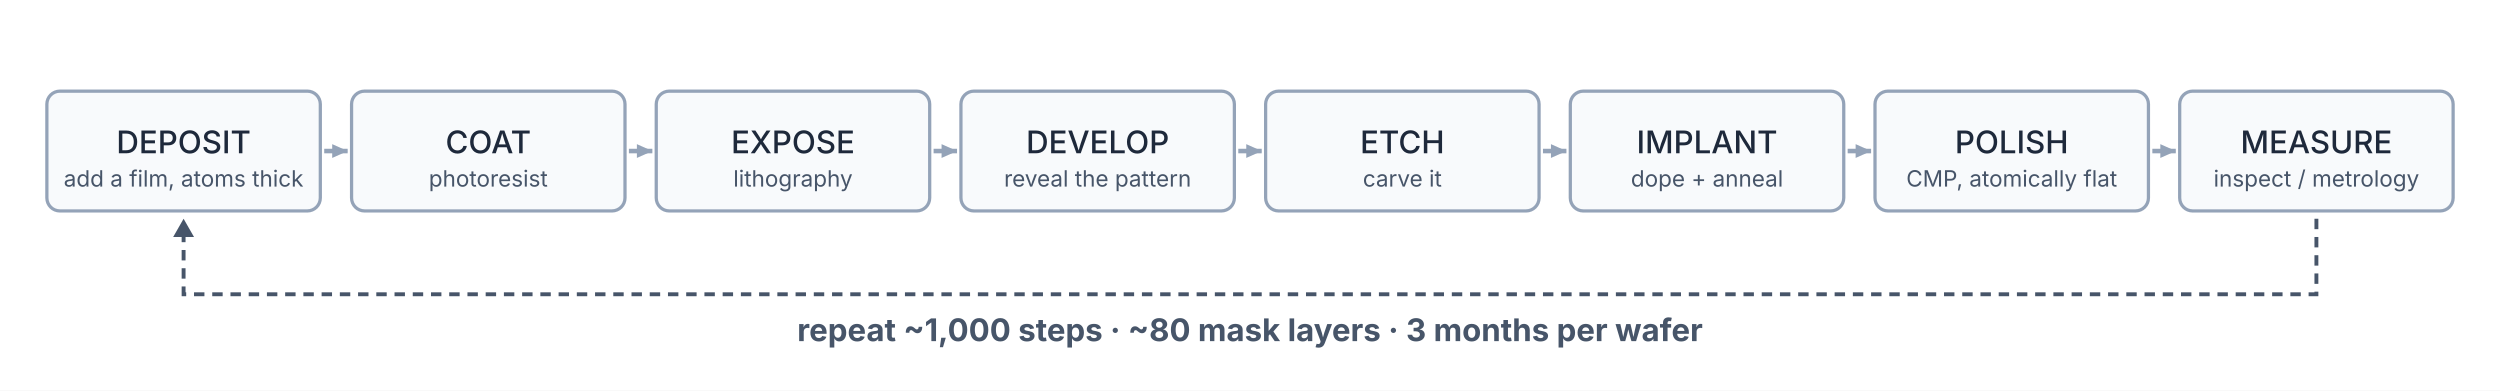
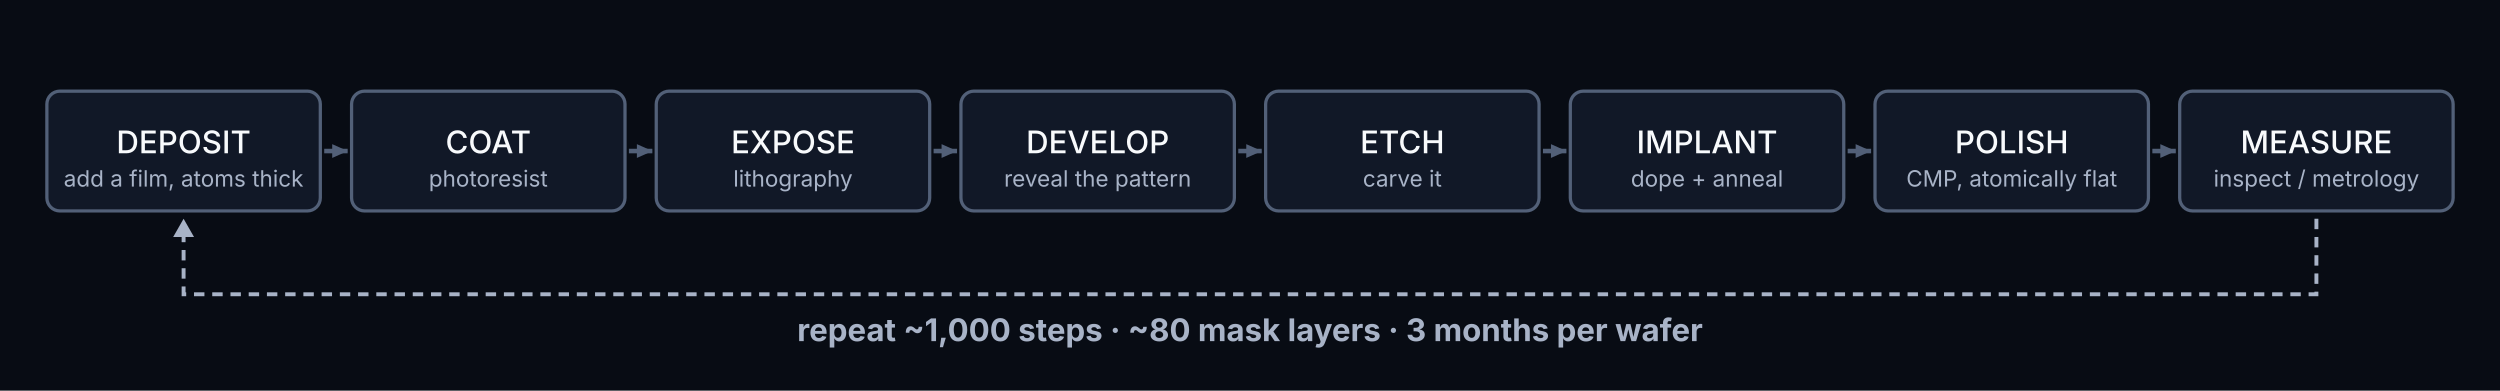
<svg xmlns="http://www.w3.org/2000/svg" viewBox="0 0 1920 300" font-family="Inter, -apple-system, sans-serif">
-   <rect width="1920" height="300" fill="#ffffff" />
+   <rect width="1920" height="300" fill="#080c14" />
  <g opacity="1">
-     <rect x="36" y="70" width="210" height="92" rx="10" fill="#f8fafc" stroke="#94a3b8" stroke-width="2.5" />
-     <text x="141" y="109" text-anchor="middle" dominant-baseline="central" font-size="24" font-weight="500" fill="#1e293b">DEPOSIT</text>
-     <text x="141" y="137" text-anchor="middle" dominant-baseline="central" font-size="17.28" fill="#475569">add a film, atoms thick</text>
+     <rect x="36" y="70" width="210" height="92" rx="10" fill="#111827" stroke="#526078" stroke-width="2.5" />
+     <text x="141" y="109" text-anchor="middle" dominant-baseline="central" font-size="24" font-weight="500" fill="#f8fafc">DEPOSIT</text>
+     <text x="141" y="137" text-anchor="middle" dominant-baseline="central" font-size="17.28" fill="#a8b3c7">add a film, atoms thick</text>
  </g>
-   <line x1="249" y1="116" x2="267" y2="116" stroke="#94a3b8" stroke-width="3.5" />
-   <polygon points="267,116 255.13,121.301 255.13,110.699" fill="#94a3b8" />
+   <line x1="249" y1="116" x2="267" y2="116" stroke="#526078" stroke-width="3.5" />
+   <polygon points="267,116 255.13,121.301 255.13,110.699" fill="#526078" />
  <g opacity="1">
-     <rect x="270" y="70" width="210" height="92" rx="10" fill="#f8fafc" stroke="#94a3b8" stroke-width="2.5" />
-     <text x="375" y="109" text-anchor="middle" dominant-baseline="central" font-size="24" font-weight="500" fill="#1e293b">COAT</text>
-     <text x="375" y="137" text-anchor="middle" dominant-baseline="central" font-size="17.28" fill="#475569">photoresist</text>
+     <rect x="270" y="70" width="210" height="92" rx="10" fill="#111827" stroke="#526078" stroke-width="2.5" />
+     <text x="375" y="109" text-anchor="middle" dominant-baseline="central" font-size="24" font-weight="500" fill="#f8fafc">COAT</text>
+     <text x="375" y="137" text-anchor="middle" dominant-baseline="central" font-size="17.28" fill="#a8b3c7">photoresist</text>
  </g>
-   <line x1="483" y1="116" x2="501" y2="116" stroke="#94a3b8" stroke-width="3.5" />
-   <polygon points="501,116 489.13,121.301 489.13,110.699" fill="#94a3b8" />
+   <line x1="483" y1="116" x2="501" y2="116" stroke="#526078" stroke-width="3.5" />
+   <polygon points="501,116 489.13,121.301 489.13,110.699" fill="#526078" />
  <g opacity="1">
-     <rect x="504" y="70" width="210" height="92" rx="10" fill="#f8fafc" stroke="#94a3b8" stroke-width="2.5" />
-     <text x="609" y="109" text-anchor="middle" dominant-baseline="central" font-size="24" font-weight="500" fill="#1e293b">EXPOSE</text>
-     <text x="609" y="137" text-anchor="middle" dominant-baseline="central" font-size="17.28" fill="#475569">lithography</text>
+     <rect x="504" y="70" width="210" height="92" rx="10" fill="#111827" stroke="#526078" stroke-width="2.5" />
+     <text x="609" y="109" text-anchor="middle" dominant-baseline="central" font-size="24" font-weight="500" fill="#f8fafc">EXPOSE</text>
+     <text x="609" y="137" text-anchor="middle" dominant-baseline="central" font-size="17.28" fill="#a8b3c7">lithography</text>
  </g>
-   <line x1="717" y1="116" x2="735" y2="116" stroke="#94a3b8" stroke-width="3.5" />
-   <polygon points="735,116 723.13,121.301 723.13,110.699" fill="#94a3b8" />
+   <line x1="717" y1="116" x2="735" y2="116" stroke="#526078" stroke-width="3.5" />
+   <polygon points="735,116 723.13,121.301 723.13,110.699" fill="#526078" />
  <g opacity="1">
-     <rect x="738" y="70" width="210" height="92" rx="10" fill="#f8fafc" stroke="#94a3b8" stroke-width="2.5" />
-     <text x="843" y="109" text-anchor="middle" dominant-baseline="central" font-size="24" font-weight="500" fill="#1e293b">DEVELOP</text>
-     <text x="843" y="137" text-anchor="middle" dominant-baseline="central" font-size="17.28" fill="#475569">reveal the pattern</text>
+     <rect x="738" y="70" width="210" height="92" rx="10" fill="#111827" stroke="#526078" stroke-width="2.5" />
+     <text x="843" y="109" text-anchor="middle" dominant-baseline="central" font-size="24" font-weight="500" fill="#f8fafc">DEVELOP</text>
+     <text x="843" y="137" text-anchor="middle" dominant-baseline="central" font-size="17.28" fill="#a8b3c7">reveal the pattern</text>
  </g>
-   <line x1="951" y1="116" x2="969" y2="116" stroke="#94a3b8" stroke-width="3.5" />
-   <polygon points="969,116 957.13,121.301 957.13,110.699" fill="#94a3b8" />
+   <line x1="951" y1="116" x2="969" y2="116" stroke="#526078" stroke-width="3.5" />
+   <polygon points="969,116 957.13,121.301 957.13,110.699" fill="#526078" />
  <g opacity="1">
-     <rect x="972" y="70" width="210" height="92" rx="10" fill="#f8fafc" stroke="#94a3b8" stroke-width="2.5" />
-     <text x="1077" y="109" text-anchor="middle" dominant-baseline="central" font-size="24" font-weight="500" fill="#1e293b">ETCH</text>
-     <text x="1077" y="137" text-anchor="middle" dominant-baseline="central" font-size="17.28" fill="#475569">carve it</text>
+     <rect x="972" y="70" width="210" height="92" rx="10" fill="#111827" stroke="#526078" stroke-width="2.5" />
+     <text x="1077" y="109" text-anchor="middle" dominant-baseline="central" font-size="24" font-weight="500" fill="#f8fafc">ETCH</text>
+     <text x="1077" y="137" text-anchor="middle" dominant-baseline="central" font-size="17.28" fill="#a8b3c7">carve it</text>
  </g>
-   <line x1="1185" y1="116" x2="1203" y2="116" stroke="#94a3b8" stroke-width="3.5" />
-   <polygon points="1203,116 1191.13,121.301 1191.13,110.699" fill="#94a3b8" />
+   <line x1="1185" y1="116" x2="1203" y2="116" stroke="#526078" stroke-width="3.5" />
+   <polygon points="1203,116 1191.13,121.301 1191.13,110.699" fill="#526078" />
  <g opacity="1">
-     <rect x="1206" y="70" width="210" height="92" rx="10" fill="#f8fafc" stroke="#94a3b8" stroke-width="2.5" />
-     <text x="1311" y="109" text-anchor="middle" dominant-baseline="central" font-size="24" font-weight="500" fill="#1e293b">IMPLANT</text>
-     <text x="1311" y="137" text-anchor="middle" dominant-baseline="central" font-size="17.28" fill="#475569">dope + anneal</text>
+     <rect x="1206" y="70" width="210" height="92" rx="10" fill="#111827" stroke="#526078" stroke-width="2.5" />
+     <text x="1311" y="109" text-anchor="middle" dominant-baseline="central" font-size="24" font-weight="500" fill="#f8fafc">IMPLANT</text>
+     <text x="1311" y="137" text-anchor="middle" dominant-baseline="central" font-size="17.28" fill="#a8b3c7">dope + anneal</text>
  </g>
-   <line x1="1419" y1="116" x2="1437" y2="116" stroke="#94a3b8" stroke-width="3.5" />
-   <polygon points="1437,116 1425.13,121.301 1425.13,110.699" fill="#94a3b8" />
+   <line x1="1419" y1="116" x2="1437" y2="116" stroke="#526078" stroke-width="3.5" />
+   <polygon points="1437,116 1425.13,121.301 1425.13,110.699" fill="#526078" />
  <g opacity="1">
-     <rect x="1440" y="70" width="210" height="92" rx="10" fill="#f8fafc" stroke="#94a3b8" stroke-width="2.5" />
-     <text x="1545" y="109" text-anchor="middle" dominant-baseline="central" font-size="24" font-weight="500" fill="#1e293b">POLISH</text>
-     <text x="1545" y="137" text-anchor="middle" dominant-baseline="central" font-size="17.28" fill="#475569">CMP, atomically flat</text>
+     <rect x="1440" y="70" width="210" height="92" rx="10" fill="#111827" stroke="#526078" stroke-width="2.5" />
+     <text x="1545" y="109" text-anchor="middle" dominant-baseline="central" font-size="24" font-weight="500" fill="#f8fafc">POLISH</text>
+     <text x="1545" y="137" text-anchor="middle" dominant-baseline="central" font-size="17.28" fill="#a8b3c7">CMP, atomically flat</text>
  </g>
-   <line x1="1653" y1="116" x2="1671" y2="116" stroke="#94a3b8" stroke-width="3.5" />
-   <polygon points="1671,116 1659.13,121.301 1659.13,110.699" fill="#94a3b8" />
+   <line x1="1653" y1="116" x2="1671" y2="116" stroke="#526078" stroke-width="3.5" />
+   <polygon points="1671,116 1659.13,121.301 1659.13,110.699" fill="#526078" />
  <g opacity="1">
-     <rect x="1674" y="70" width="210" height="92" rx="10" fill="#f8fafc" stroke="#94a3b8" stroke-width="2.5" />
-     <text x="1779" y="109" text-anchor="middle" dominant-baseline="central" font-size="24" font-weight="500" fill="#1e293b">MEASURE</text>
-     <text x="1779" y="137" text-anchor="middle" dominant-baseline="central" font-size="17.28" fill="#475569">inspect / metrology</text>
+     <rect x="1674" y="70" width="210" height="92" rx="10" fill="#111827" stroke="#526078" stroke-width="2.5" />
+     <text x="1779" y="109" text-anchor="middle" dominant-baseline="central" font-size="24" font-weight="500" fill="#f8fafc">MEASURE</text>
+     <text x="1779" y="137" text-anchor="middle" dominant-baseline="central" font-size="17.28" fill="#a8b3c7">inspect / metrology</text>
  </g>
-   <path d="M 1779 168 L 1779 226 L 141 226 L 141 174" fill="none" stroke="#475569" stroke-width="3" stroke-dasharray="8 6" />
-   <polygon points="141,168 133,182 149,182" fill="#475569" />
-   <text x="960" y="262" text-anchor="middle" font-size="24" font-weight="700" fill="#475569">repeat ~1,000 steps · ~80 mask layers · 3 months per wafer</text>
+   <path d="M 1779 168 L 1779 226 L 141 226 L 141 174" fill="none" stroke="#a8b3c7" stroke-width="3" stroke-dasharray="8 6" />
+   <polygon points="141,168 133,182 149,182" fill="#a8b3c7" />
+   <text x="960" y="262" text-anchor="middle" font-size="24" font-weight="700" fill="#a8b3c7">repeat ~1,000 steps · ~80 mask layers · 3 months per wafer</text>
</svg>
